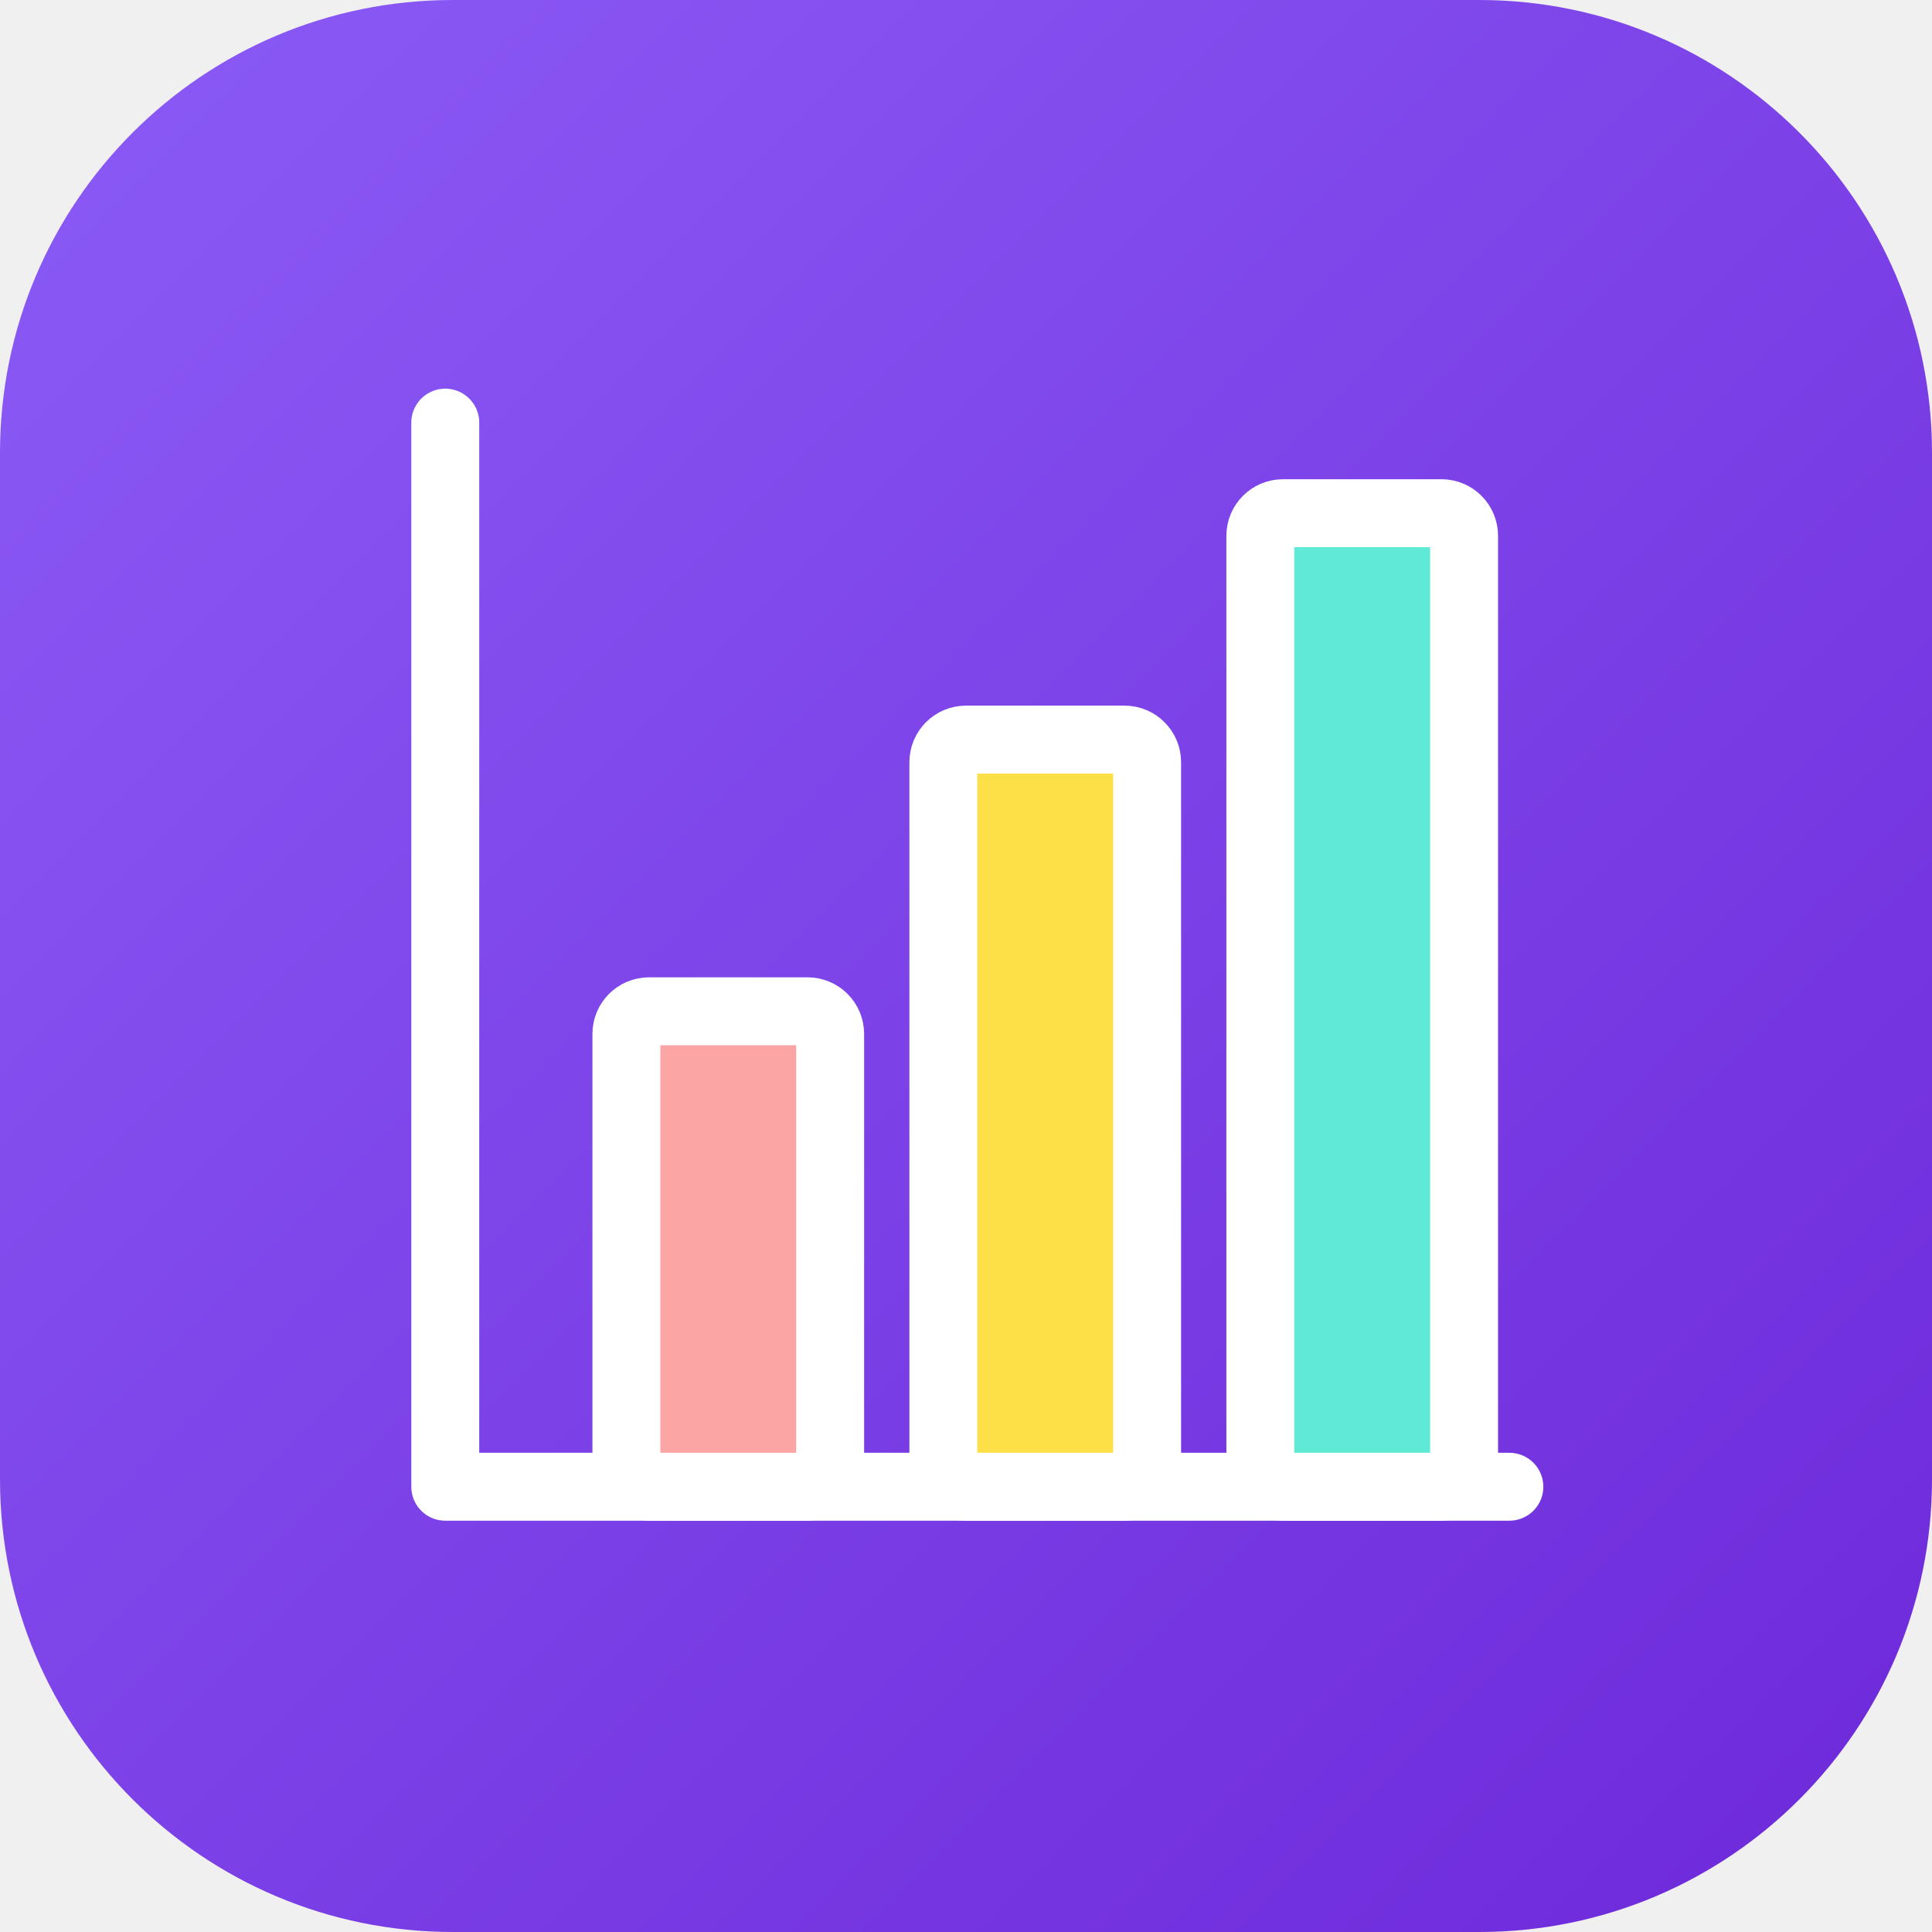
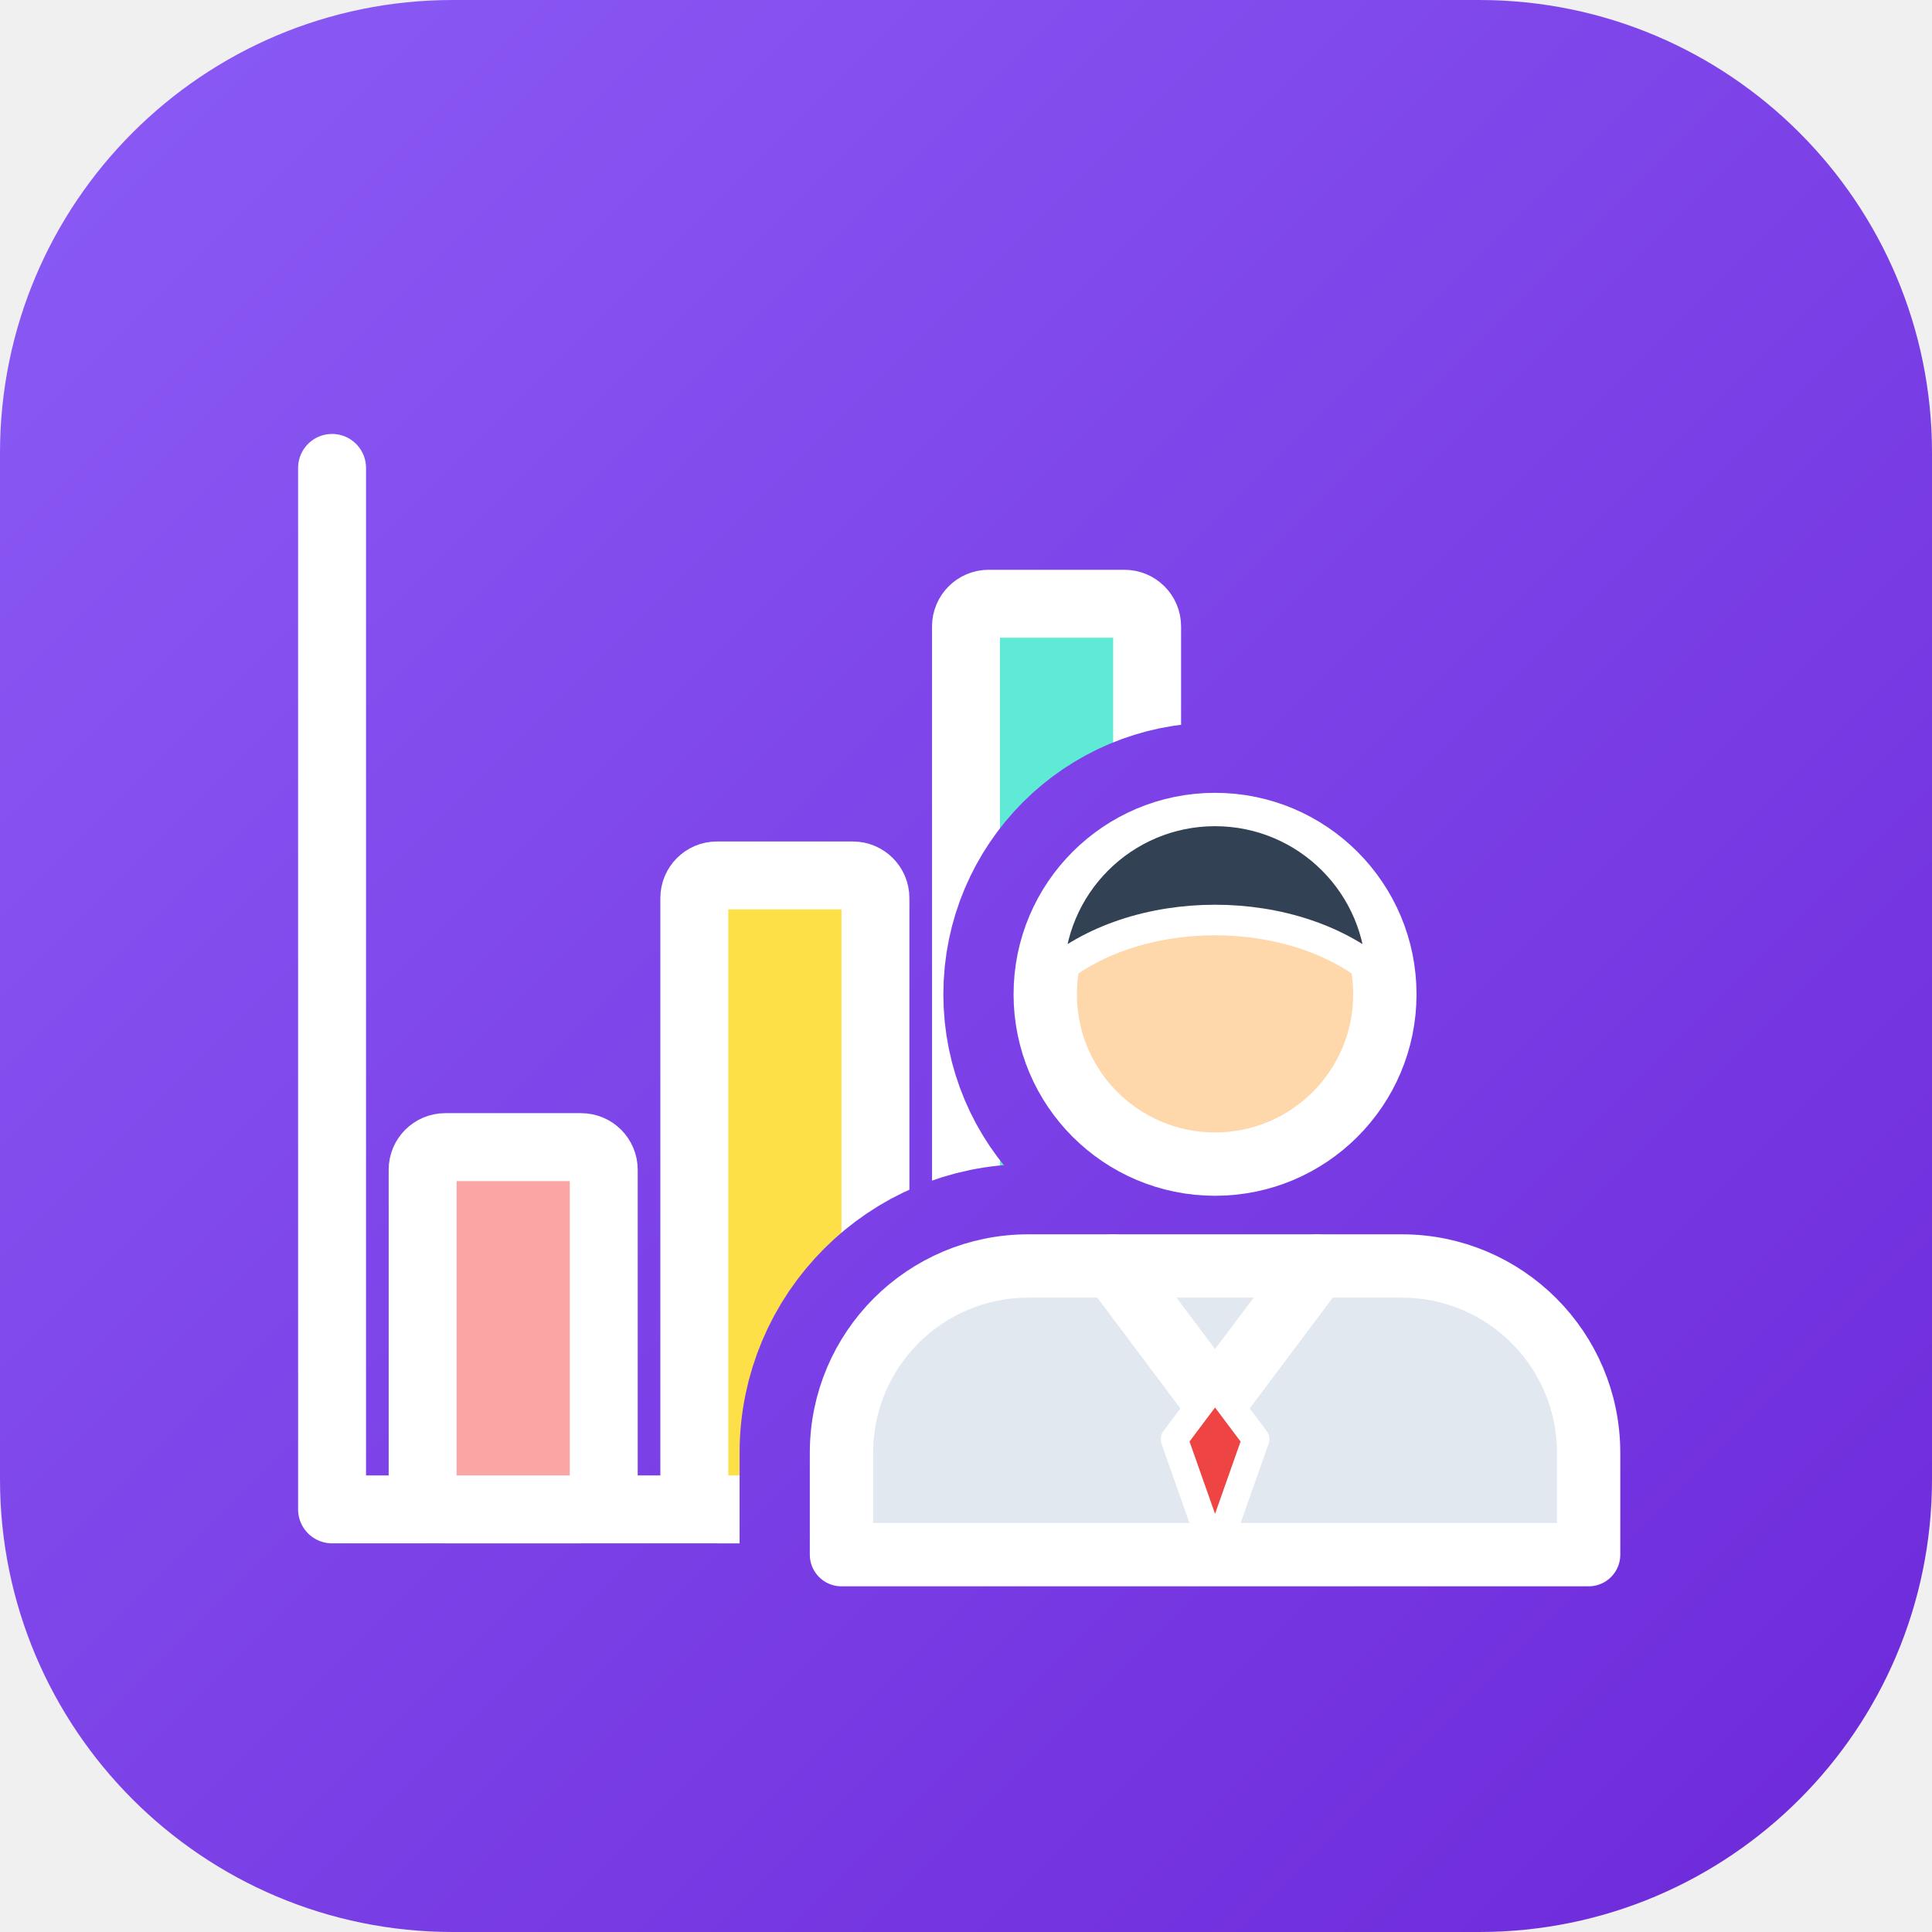
<svg xmlns="http://www.w3.org/2000/svg" viewBox="0 0 64 64" width="64" height="64">
  <defs>
    <linearGradient id="g" x1="0" y1="0" x2="1" y2="1">
      <stop offset="0" stop-color="#8b5cf6" />
      <stop offset="1" stop-color="#6d28d9" />
    </linearGradient>
  </defs>
  <rect width="64" height="64" rx="15" fill="url(#g)" />
  <g transform="translate(8 8) scale(.75)" fill="none" stroke="#fff" stroke-width="3" stroke-linecap="round" stroke-linejoin="round">
-     <path d="M9 8v47h47" />
-     <rect x="17" y="34" width="9" height="21" rx="1" fill="#fca5a5" />
-     <rect x="31" y="22" width="9" height="33" rx="1" fill="#fde047" />
-     <rect x="45" y="12" width="9" height="43" rx="1" fill="#5eead4" />
+     <defs>
+       <mask id="mk" maskUnits="userSpaceOnUse" x="0" y="0" width="64" height="64">
+         <rect width="64" height="64" fill="#fff" />
+         <g transform="translate(19.0 13) scale(0.75)" fill="#000" stroke="#000" stroke-width="12.0" stroke-linejoin="round">
+           <circle cx="32" cy="27" r="10" />
+           <path d="M10 60v-6a11 11 0 0 1 11-11h22a11 11 0 0 1 11 11v6z" />
+         </g>
+       </mask>
+     </defs>
+     <g mask="url(#mk)">
+       <path d="M4 10V56h40" />
+       <rect x="8" y="40" width="8" height="16" rx="1" fill="#fca5a5" />
+       <rect x="20" y="28" width="8" height="28" rx="1" fill="#fde047" />
+       <rect x="32" y="16" width="8" height="40" rx="1" fill="#5eead4" />
+     </g>
+     <g transform="translate(19.0 13) scale(0.75)" stroke-width="3.73">
+       <path d="M10 60v-6a11 11 0 0 1 11-11h22a11 11 0 0 1 11 11v6z" fill="#e2e8f0" />
+       <path d="M26 43l6 8 6-8" />
+       <path d="M32 50l-2.4 3.2L32 60l2.4-6.8z" fill="#ef4444" stroke-width="1.6" />
+       <circle cx="32" cy="27" r="10" fill="#fed7aa" />
+       <path d="M22.2 26a9.8 9.8 0 0 1 19.6 0c-5-4.5-14.6-4.5-19.6 0z" fill="#334155" stroke-width="1.8" />
+     </g>
  </g>
</svg>
